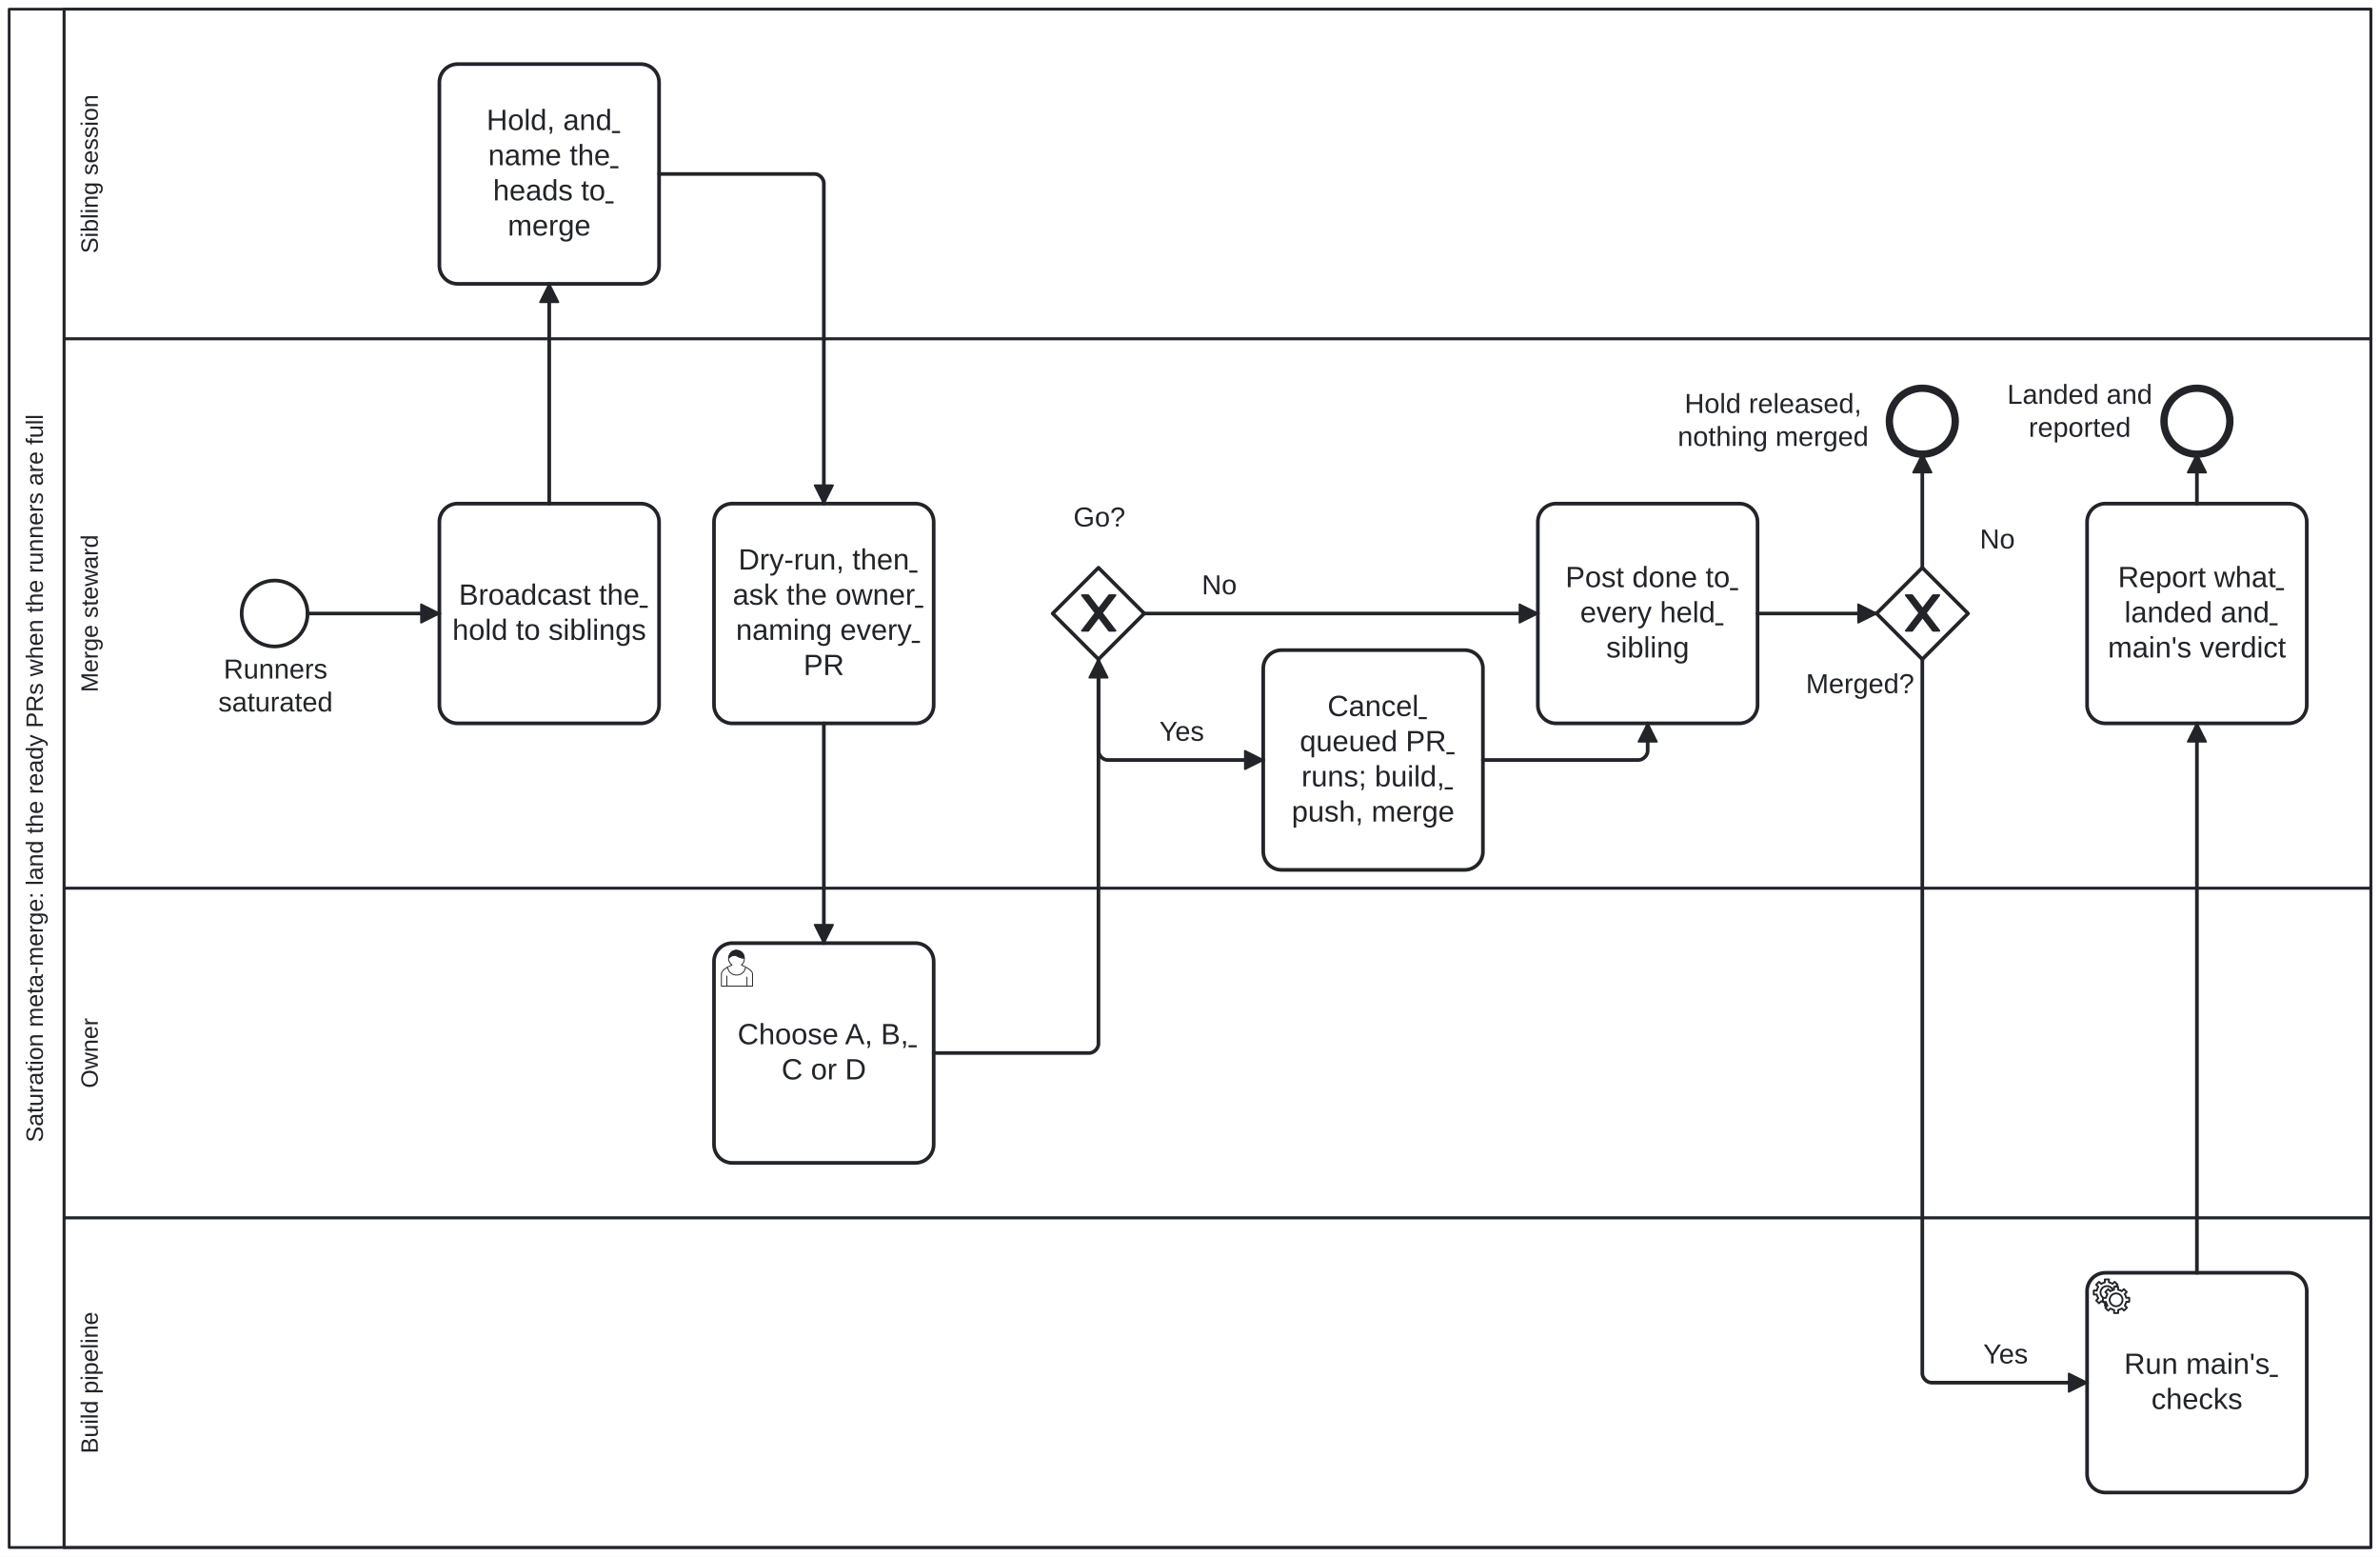
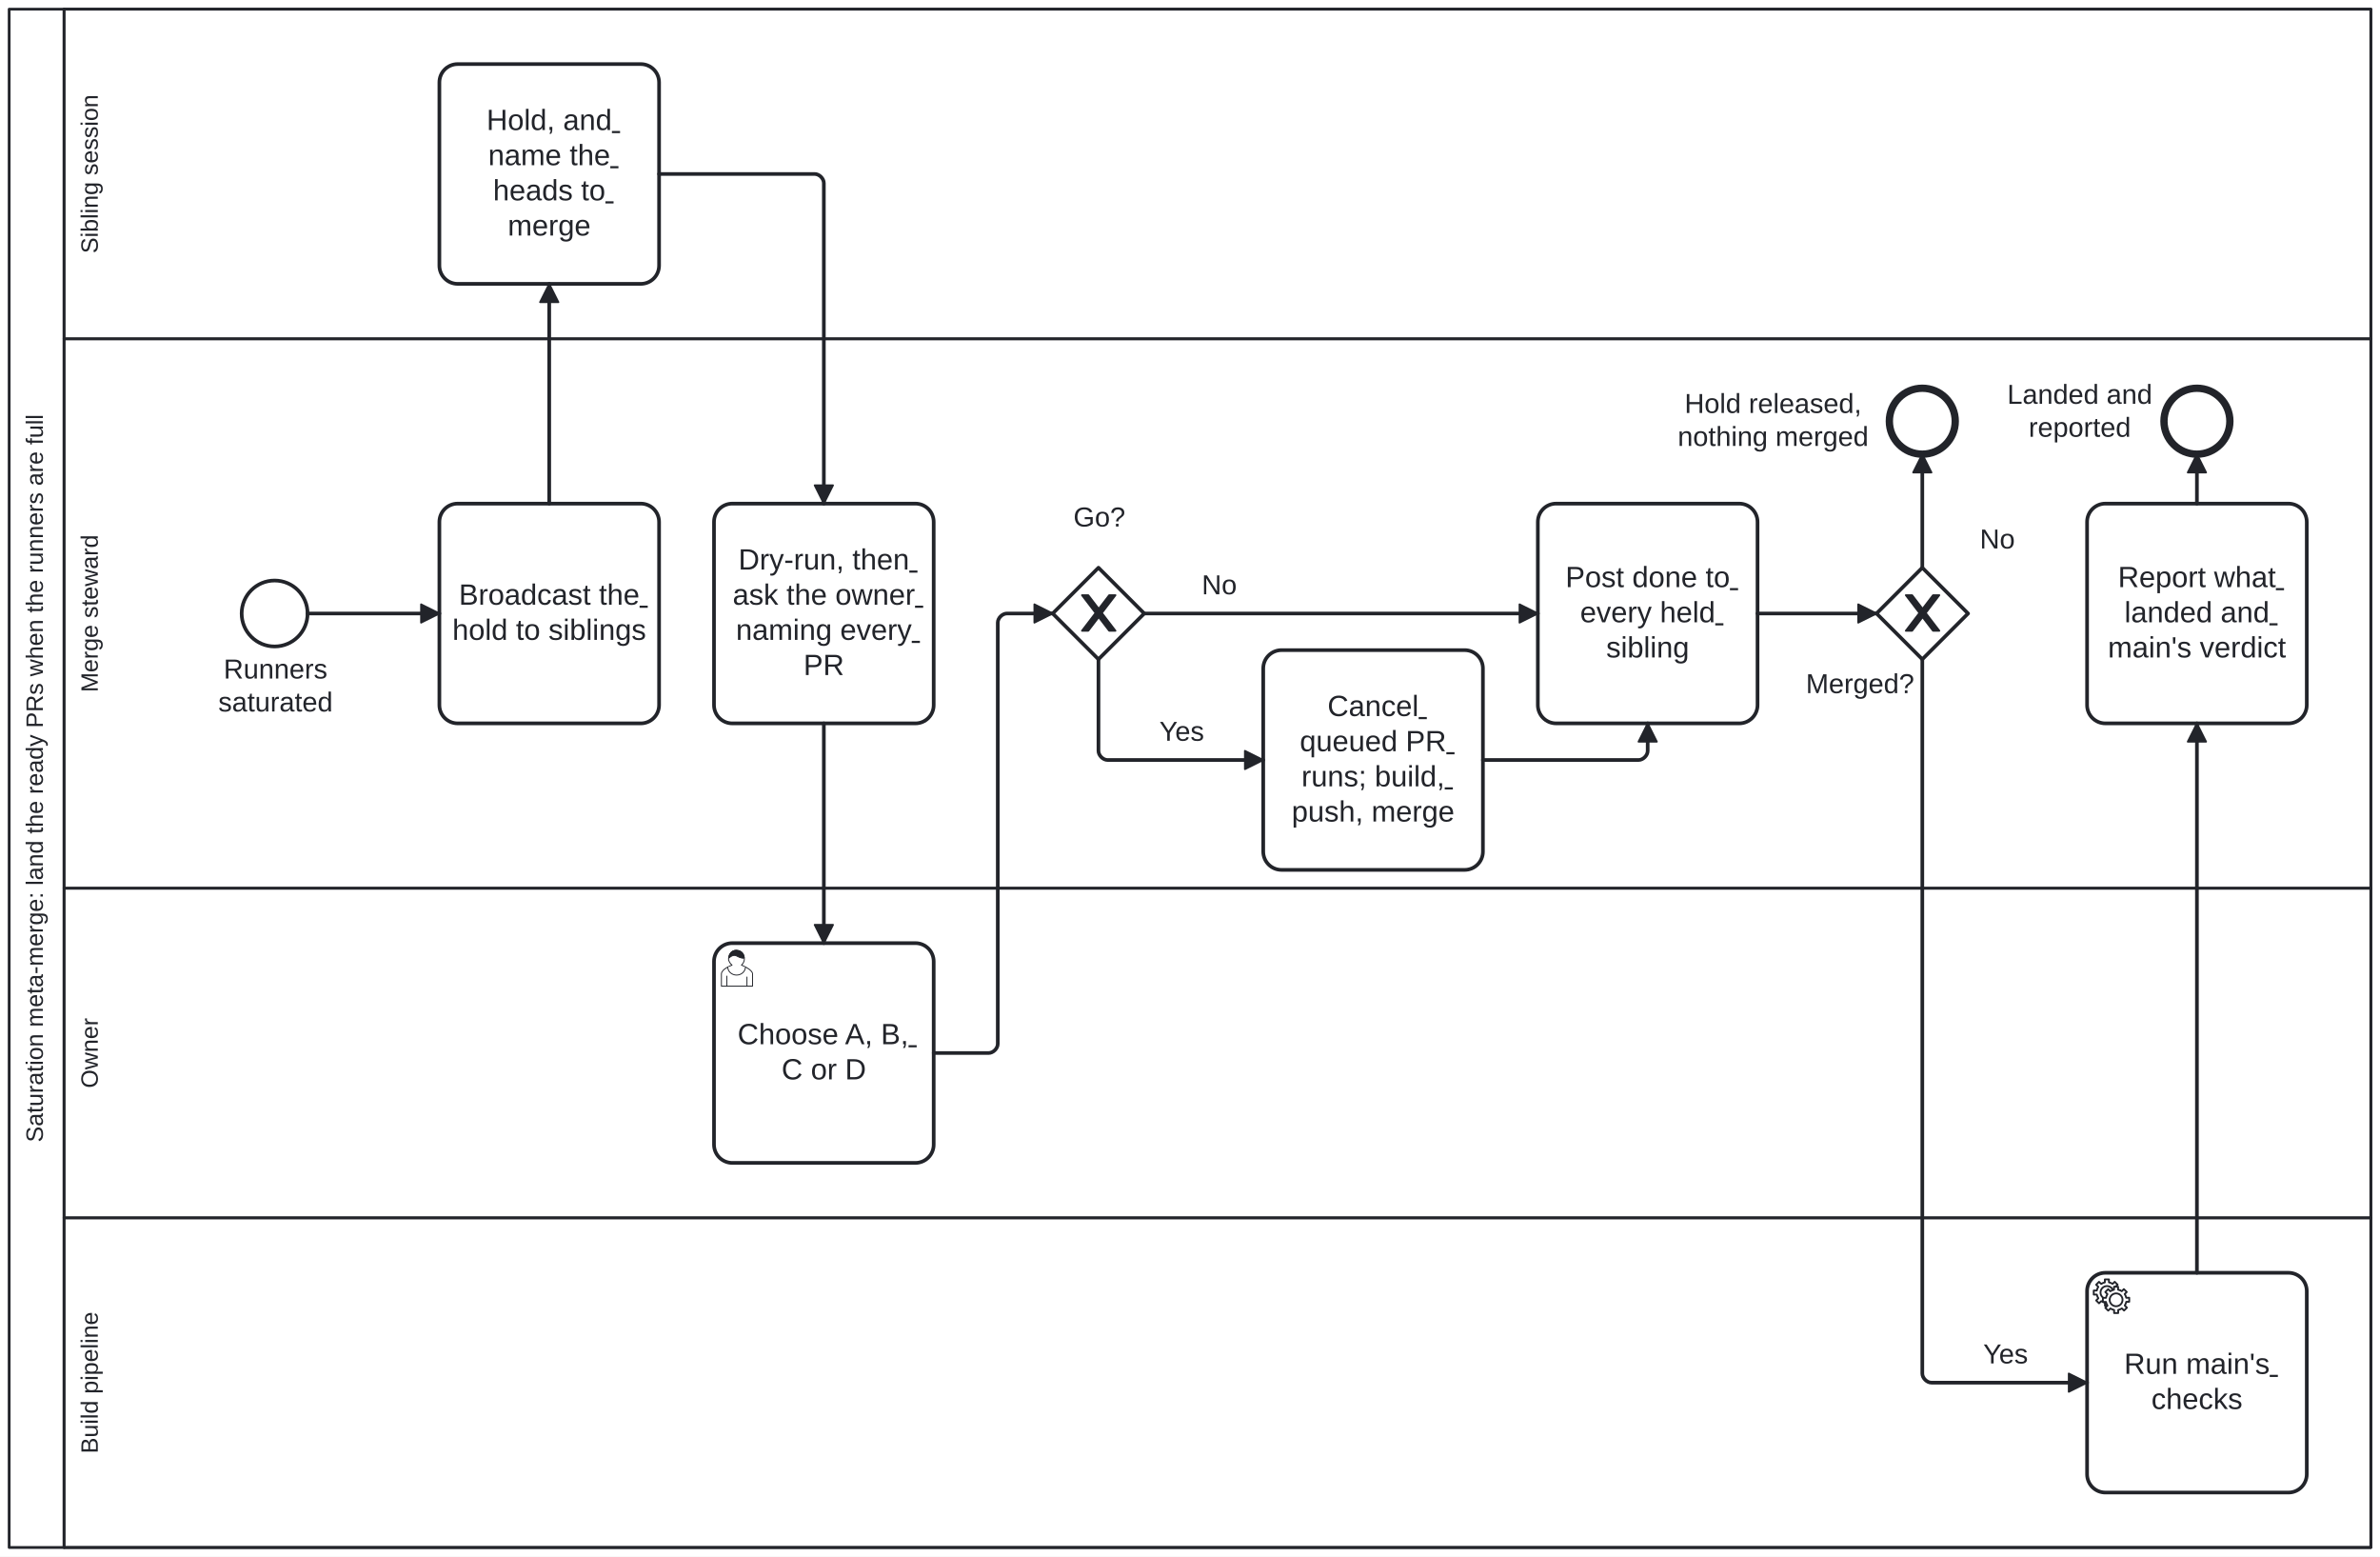
<svg xmlns="http://www.w3.org/2000/svg" width="100%" style="max-width:100%;height:auto" viewBox="55 55 1300 850" version="1.1">
  <style>.fa-task-link,.fa-subprocess-link{cursor:pointer}.fa-task-link text{text-decoration:underline}.fa-task-link:focus-visible,.fa-subprocess-link:focus-visible{outline:2px solid #2563eb;outline-offset:2px}.fa-subprocess-link:hover rect:not(.fa-link-hit),.fa-subprocess-link:focus-visible rect:not(.fa-link-hit){stroke-width:2.5px}</style>
  <rect x="55" y="55" width="1300" height="850" fill="#ffffff" />
  <g class="djs-group">
    <g class="djs-element djs-shape" data-element-id="Participant_Process_SaturationMetaMerge" style="display: block;" transform="matrix(1 0 0 1 60 60)">
      <g class="djs-visual">
        <rect x="0" y="0" width="1290" height="840" rx="0" ry="0" style="stroke-linecap: round; stroke-linejoin: round; stroke: rgb(34, 36, 42); stroke-width: 1.5px; fill: white; fill-opacity: 0.95;" />
        <path style="fill: none; stroke-linecap: round; stroke-linejoin: round; stroke: rgb(34, 36, 42); stroke-width: 1.5px;" d="M30,0L30,840" />
        <text lineHeight="1.05" class="djs-label" transform="matrix(-1.83697e-16 -1 1 -1.83697e-16 0 840)" style="font-family: Arial, sans-serif; font-size: 13px; font-weight: normal; fill: rgb(34, 36, 42);">
          <tspan x="221.283" y="18.413">Saturation meta-merge: land the ready PRs when the runners are full</tspan>
        </text>
      </g>
      <rect class="djs-hit djs-hit-all" x="0" y="0" width="1290" height="840" style="fill: none; stroke-opacity: 0; stroke: white; stroke-width: 15px;" />
    </g>
    <g class="djs-children">
      <g class="djs-group">
        <g class="djs-element djs-shape" data-element-id="Lane_Pipeline" style="display: block;" transform="matrix(1 0 0 1 90 720)">
          <g class="djs-visual">
            <rect x="0" y="0" width="1260" height="180" rx="0" ry="0" style="stroke-linecap: round; stroke-linejoin: round; stroke: rgb(34, 36, 42); stroke-width: 1.5px; fill: white; fill-opacity: 0.25;" />
            <text lineHeight="1.05" class="djs-label" transform="matrix(-1.83697e-16 -1 1 -1.83697e-16 0 180)" style="font-family: Arial, sans-serif; font-size: 13px; font-weight: normal; fill: rgb(34, 36, 42);">
              <tspan x="51.333" y="18.413">Build pipeline</tspan>
            </text>
          </g>
          <rect class="djs-hit djs-hit-all" x="0" y="0" width="1260" height="180" style="fill: none; stroke-opacity: 0; stroke: white; stroke-width: 15px;" />
        </g>
      </g>
      <g class="djs-group">
        <g class="djs-element djs-shape" data-element-id="Lane_Owner" style="display: block;" transform="matrix(1 0 0 1 90 540)">
          <g class="djs-visual">
            <rect x="0" y="0" width="1260" height="180" rx="0" ry="0" style="stroke-linecap: round; stroke-linejoin: round; stroke: rgb(34, 36, 42); stroke-width: 1.5px; fill: white; fill-opacity: 0.25;" />
            <text lineHeight="1.05" class="djs-label" transform="matrix(-1.83697e-16 -1 1 -1.83697e-16 0 180)" style="font-family: Arial, sans-serif; font-size: 13px; font-weight: normal; fill: rgb(34, 36, 42);">
              <tspan x="70.855" y="18.413">Owner</tspan>
            </text>
          </g>
          <rect class="djs-hit djs-hit-all" x="0" y="0" width="1260" height="180" style="fill: none; stroke-opacity: 0; stroke: white; stroke-width: 15px;" />
        </g>
      </g>
      <g class="djs-group">
        <g class="djs-element djs-shape" data-element-id="Lane_Steward" style="display: block;" transform="matrix(1 0 0 1 90 240)">
          <g class="djs-visual">
            <rect x="0" y="0" width="1260" height="300" rx="0" ry="0" style="stroke-linecap: round; stroke-linejoin: round; stroke: rgb(34, 36, 42); stroke-width: 1.5px; fill: white; fill-opacity: 0.25;" />
            <text lineHeight="1.05" class="djs-label" transform="matrix(-1.83697e-16 -1 1 -1.83697e-16 0 300)" style="font-family: Arial, sans-serif; font-size: 13px; font-weight: normal; fill: rgb(34, 36, 42);">
              <tspan x="107.01" y="18.413">Merge steward</tspan>
            </text>
          </g>
          <rect class="djs-hit djs-hit-all" x="0" y="0" width="1260" height="300" style="fill: none; stroke-opacity: 0; stroke: white; stroke-width: 15px;" />
        </g>
      </g>
      <g class="djs-group">
        <g class="djs-element djs-shape" data-element-id="Lane_Sibling" style="display: block;" transform="matrix(1 0 0 1 90 60)">
          <g class="djs-visual">
            <rect x="0" y="0" width="1260" height="180" rx="0" ry="0" style="stroke-linecap: round; stroke-linejoin: round; stroke: rgb(34, 36, 42); stroke-width: 1.5px; fill: white; fill-opacity: 0.25;" />
            <text lineHeight="1.05" class="djs-label" transform="matrix(-1.83697e-16 -1 1 -1.83697e-16 0 180)" style="font-family: Arial, sans-serif; font-size: 13px; font-weight: normal; fill: rgb(34, 36, 42);">
              <tspan x="46.642" y="18.413">Sibling session</tspan>
            </text>
          </g>
          <rect class="djs-hit djs-hit-all" x="0" y="0" width="1260" height="180" style="fill: none; stroke-opacity: 0; stroke: white; stroke-width: 15px;" />
        </g>
      </g>
      <g class="djs-group">
        <g class="djs-element djs-shape" data-element-id="Start_Saturated" style="display: block;" transform="matrix(1 0 0 1 187 372)">
          <g class="djs-visual">
            <circle cx="18" cy="18" r="18" style="stroke-linecap: round; stroke-linejoin: round; stroke: rgb(34, 36, 42); stroke-width: 2px; fill: white; fill-opacity: 0.95;" />
          </g>
          <rect class="djs-hit djs-hit-all" x="0" y="0" width="36" height="36" style="fill: none; stroke-opacity: 0; stroke: white; stroke-width: 15px;" />
        </g>
      </g>
      <g class="djs-group">
        <g class="djs-element djs-shape" data-element-id="Start_Saturated_label" style="display: block;" transform="matrix(1 0 0 1 174 412)">
          <g class="djs-visual">
            <text lineHeight="1.2" class="djs-label" style="font-family: Arial, sans-serif; font-size: 15px; font-weight: normal; fill: rgb(34, 36, 42);">
              <tspan x="3.152" y="13.5">Runners </tspan>
              <tspan x="0.229" y="31.5">saturated</tspan>
            </text>
          </g>
          <rect class="djs-hit djs-hit-all" x="0" y="0" width="63" height="36" style="fill: none; stroke-opacity: 0; stroke: white; stroke-width: 15px;" />
        </g>
      </g>
      <g class="djs-group">
        <g class="djs-element djs-shape" data-element-id="Task_Hold" style="display: block;" transform="matrix(1 0 0 1 295 330)">
          <g class="djs-visual">
            <rect x="0" y="0" width="120" height="120" rx="10" ry="10" style="stroke-linecap: round; stroke-linejoin: round; stroke: rgb(34, 36, 42); stroke-width: 2px; fill: white; fill-opacity: 0.95;" />
            <a class="fa-task-link" href="../../../en/cat-harness/processes/saturation-meta-merge.html" target="_top" aria-label="Open step: Broadcast the hold to siblings">
              <text lineHeight="1.2" class="djs-label" style="font-family: Arial, sans-serif; font-size: 16px; font-weight: normal; fill: rgb(34, 36, 42);">
                <tspan x="10.637" y="55.2">Broadcast the </tspan>
                <tspan x="7.078" y="74.4">hold to siblings</tspan>
              </text>
            </a>
          </g>
          <rect class="djs-hit djs-hit-all" x="0" y="0" width="120" height="120" style="fill: none; stroke-opacity: 0; stroke: white; stroke-width: 15px;" />
        </g>
      </g>
      <g class="djs-group">
        <g class="djs-element djs-shape" data-element-id="Task_SibHold" style="display: block;" transform="matrix(1 0 0 1 295 90)">
          <g class="djs-visual">
            <rect x="0" y="0" width="120" height="120" rx="10" ry="10" style="stroke-linecap: round; stroke-linejoin: round; stroke: rgb(34, 36, 42); stroke-width: 2px; fill: white; fill-opacity: 0.95;" />
            <a class="fa-task-link" href="../../../en/cat-harness/processes/saturation-meta-merge.html" target="_top" aria-label="Open step: Hold, and name the heads to merge">
              <text lineHeight="1.2" class="djs-label" style="font-family: Arial, sans-serif; font-size: 16px; font-weight: normal; fill: rgb(34, 36, 42);">
                <tspan x="25.754" y="36">Hold, and </tspan>
                <tspan x="26.645" y="55.2">name the </tspan>
                <tspan x="29.309" y="74.4">heads to </tspan>
                <tspan x="37.324" y="93.6">merge</tspan>
              </text>
            </a>
          </g>
          <rect class="djs-hit djs-hit-all" x="0" y="0" width="120" height="120" style="fill: none; stroke-opacity: 0; stroke: white; stroke-width: 15px;" />
        </g>
      </g>
      <g class="djs-group">
        <g class="djs-element djs-shape" data-element-id="Task_Ask" style="display: block;" transform="matrix(1 0 0 1 445 330)">
          <g class="djs-visual">
            <rect x="0" y="0" width="120" height="120" rx="10" ry="10" style="stroke-linecap: round; stroke-linejoin: round; stroke: rgb(34, 36, 42); stroke-width: 2px; fill: white; fill-opacity: 0.95;" />
            <a class="fa-task-link" href="../../../en/cat-harness/processes/saturation-meta-merge.html" target="_top" aria-label="Open step: Dry-run, then ask the owner naming every PR">
              <text lineHeight="1.2" class="djs-label" style="font-family: Arial, sans-serif; font-size: 16px; font-weight: normal; fill: rgb(34, 36, 42);">
                <tspan x="13.316" y="36">Dry-run, then </tspan>
                <tspan x="10.195" y="55.2">ask the owner</tspan>
                <tspan x="11.977" y="74.4">naming every</tspan>
                <tspan x="48.887" y="93.6">PR</tspan>
              </text>
            </a>
          </g>
          <rect class="djs-hit djs-hit-all" x="0" y="0" width="120" height="120" style="fill: none; stroke-opacity: 0; stroke: white; stroke-width: 15px;" />
        </g>
      </g>
      <g class="djs-group">
        <g class="djs-element djs-shape" data-element-id="Task_Owner" style="display: block;" transform="matrix(1 0 0 1 445 570)">
          <g class="djs-visual">
            <rect x="0" y="0" width="120" height="120" rx="10" ry="10" style="stroke-linecap: round; stroke-linejoin: round; stroke: rgb(34, 36, 42); stroke-width: 2px; fill: white; fill-opacity: 0.95;" />
            <a class="fa-task-link" href="../../../en/cat-harness/processes/saturation-meta-merge.html" target="_top" aria-label="Open step: Choose A, B, C or D">
              <text lineHeight="1.2" class="djs-label" style="font-family: Arial, sans-serif; font-size: 16px; font-weight: normal; fill: rgb(34, 36, 42);">
                <tspan x="12.863" y="55.2">Choose A, B, </tspan>
                <tspan x="36.887" y="74.4">C or D</tspan>
              </text>
            </a>
            <path d="m 15,12 c 0.909,-0.845 1.594,-2.049 1.594,-3.385 0,-2.554 -1.805,-4.622 -4.357,-4.622 -2.552,0 -4.288,2.068 -4.288,4.622 0,1.348 0.974,2.562 1.896,3.405 -0.529,0.187 -5.669,2.097 -5.794,4.756 v 6.718 h 17 v -6.718 c 0,-2.298 -5.528,-4.595 -6.051,-4.776 zm -8,6 l 0,5.5 m 11,0 l 0,-5" style="fill: white; stroke-linecap: round; stroke-linejoin: round; stroke: rgb(34, 36, 42); stroke-width: 0.5px;" />
            <path d="m 15,12 m 2.162,1.009 c 0,2.447 -2.158,4.431 -4.821,4.431 -2.665,0 -4.822,-1.981 -4.822,-4.431 " style="fill: white; stroke-linecap: round; stroke-linejoin: round; stroke: rgb(34, 36, 42); stroke-width: 0.5px;" />
            <path d="m 15,12 m -6.9,-3.80 c 0,0 2.251,-2.358 4.274,-1.177 2.024,1.181 4.221,1.537 4.124,0.965 -0.098,-0.57 -0.117,-3.791 -4.191,-4.136 -3.575,0.001 -4.208,3.367 -4.207,4.348 z" style="fill: rgb(34, 36, 42); stroke-linecap: round; stroke-linejoin: round; stroke: rgb(34, 36, 42); stroke-width: 0.5px;" />
          </g>
          <rect class="djs-hit djs-hit-all" x="0" y="0" width="120" height="120" style="fill: none; stroke-opacity: 0; stroke: white; stroke-width: 15px;" />
        </g>
      </g>
      <g class="djs-group">
        <g class="djs-element djs-shape" data-element-id="Gw_Go" style="display: block;" transform="matrix(1 0 0 1 630 365)">
          <g class="djs-visual">
            <polygon points="25,0 50,25 25,50 0,25" style="stroke-linecap: round; stroke-linejoin: round; stroke: rgb(34, 36, 42); stroke-width: 2px; fill: white; fill-opacity: 0.95;" />
            <path d="m 16,15 7.429,9.714 -7.429,9.714 3.429,0 5.714,-7.464 5.714,7.464 3.429,0 -7.429,-9.714 7.429,-9.714 -3.429,0 -5.714,7.464 -5.714,-7.464 -3.429,0 z" style="fill: rgb(34, 36, 42); stroke-linecap: round; stroke-linejoin: round; stroke: rgb(34, 36, 42); stroke-width: 1px;" />
          </g>
          <rect class="djs-hit djs-hit-all" x="0" y="0" width="50" height="50" style="fill: none; stroke-opacity: 0; stroke: white; stroke-width: 15px;" />
        </g>
      </g>
      <g class="djs-group">
        <g class="djs-element djs-shape" data-element-id="Gw_Go_label" style="display: block;" transform="matrix(1 0 0 1 641 329)">
          <g class="djs-visual">
            <text lineHeight="1.2" class="djs-label" style="font-family: Arial, sans-serif; font-size: 15px; font-weight: normal; fill: rgb(34, 36, 42);">
              <tspan x="0.324" y="13.5">Go?</tspan>
            </text>
          </g>
          <rect class="djs-hit djs-hit-all" x="0" y="0" width="29" height="18" style="fill: none; stroke-opacity: 0; stroke: white; stroke-width: 15px;" />
        </g>
      </g>
      <g class="djs-group">
        <g class="djs-element djs-shape" data-element-id="Task_Land" style="display: block;" transform="matrix(1 0 0 1 745 410)">
          <g class="djs-visual">
            <rect x="0" y="0" width="120" height="120" rx="10" ry="10" style="stroke-linecap: round; stroke-linejoin: round; stroke: rgb(34, 36, 42); stroke-width: 2px; fill: white; fill-opacity: 0.95;" />
            <a class="fa-task-link" href="../../../en/cat-harness/processes/saturation-meta-merge.html" target="_top" aria-label="Open step: Cancel queued PR runs; build, push, merge">
              <text lineHeight="1.2" class="djs-label" style="font-family: Arial, sans-serif; font-size: 16px; font-weight: normal; fill: rgb(34, 36, 42);">
                <tspan x="35.098" y="36">Cancel </tspan>
                <tspan x="19.969" y="55.2">queued PR </tspan>
                <tspan x="20.867" y="74.4">runs; build, </tspan>
                <tspan x="15.531" y="93.6">push, merge</tspan>
              </text>
            </a>
          </g>
          <rect class="djs-hit djs-hit-all" x="0" y="0" width="120" height="120" style="fill: none; stroke-opacity: 0; stroke: white; stroke-width: 15px;" />
        </g>
      </g>
      <g class="djs-group">
        <g class="djs-element djs-shape" data-element-id="Task_Done" style="display: block;" transform="matrix(1 0 0 1 895 330)">
          <g class="djs-visual">
            <rect x="0" y="0" width="120" height="120" rx="10" ry="10" style="stroke-linecap: round; stroke-linejoin: round; stroke: rgb(34, 36, 42); stroke-width: 2px; fill: white; fill-opacity: 0.95;" />
            <a class="fa-task-link" href="../../../en/cat-harness/processes/saturation-meta-merge.html" target="_top" aria-label="Open step: Post done to every held sibling">
              <text lineHeight="1.2" class="djs-label" style="font-family: Arial, sans-serif; font-size: 16px; font-weight: normal; fill: rgb(34, 36, 42);">
                <tspan x="15.078" y="45.6">Post done to </tspan>
                <tspan x="23.09" y="64.8">every held </tspan>
                <tspan x="37.32" y="84">sibling</tspan>
              </text>
            </a>
          </g>
          <rect class="djs-hit djs-hit-all" x="0" y="0" width="120" height="120" style="fill: none; stroke-opacity: 0; stroke: white; stroke-width: 15px;" />
        </g>
      </g>
      <g class="djs-group">
        <g class="djs-element djs-shape" data-element-id="Gw_Merged" style="display: block;" transform="matrix(1 0 0 1 1080 365)">
          <g class="djs-visual">
            <polygon points="25,0 50,25 25,50 0,25" style="stroke-linecap: round; stroke-linejoin: round; stroke: rgb(34, 36, 42); stroke-width: 2px; fill: white; fill-opacity: 0.95;" />
            <path d="m 16,15 7.429,9.714 -7.429,9.714 3.429,0 5.714,-7.464 5.714,7.464 3.429,0 -7.429,-9.714 7.429,-9.714 -3.429,0 -5.714,7.464 -5.714,-7.464 -3.429,0 z" style="fill: rgb(34, 36, 42); stroke-linecap: round; stroke-linejoin: round; stroke: rgb(34, 36, 42); stroke-width: 1px;" />
          </g>
          <rect class="djs-hit djs-hit-all" x="0" y="0" width="50" height="50" style="fill: none; stroke-opacity: 0; stroke: white; stroke-width: 15px;" />
        </g>
      </g>
      <g class="djs-group">
        <g class="djs-element djs-shape" data-element-id="Gw_Merged_label" style="display: block;" transform="matrix(1 0 0 1 1041 420)">
          <g class="djs-visual">
            <text lineHeight="1.2" class="djs-label" style="font-family: Arial, sans-serif; font-size: 15px; font-weight: normal; fill: rgb(34, 36, 42);">
              <tspan x="0.399" y="13.5">Merged?</tspan>
            </text>
          </g>
          <rect class="djs-hit djs-hit-all" x="0" y="0" width="60" height="18" style="fill: none; stroke-opacity: 0; stroke: white; stroke-width: 15px;" />
        </g>
      </g>
      <g class="djs-group">
        <g class="djs-element djs-shape" data-element-id="Task_MainRun" style="display: block;" transform="matrix(1 0 0 1 1195 750)">
          <g class="djs-visual">
            <rect x="0" y="0" width="120" height="120" rx="10" ry="10" style="stroke-linecap: round; stroke-linejoin: round; stroke: rgb(34, 36, 42); stroke-width: 2px; fill: white; fill-opacity: 0.95;" />
            <a class="fa-task-link" href="../../../en/cat-harness/processes/saturation-meta-merge.html" target="_top" aria-label="Open step: Run main's checks">
              <text lineHeight="1.2" class="djs-label" style="font-family: Arial, sans-serif; font-size: 16px; font-weight: normal; fill: rgb(34, 36, 42);">
                <tspan x="20.234" y="55.2">Run main's </tspan>
                <tspan x="35.102" y="74.4">checks</tspan>
              </text>
            </a>
            <circle cx="5" cy="5" r="5" transform="translate(6, 6)" style="stroke-linecap: round; stroke-linejoin: round; stroke: none; stroke-width: 2px; fill: white;" />
            <path d="m 12,18 v -1.713 c 0.352,-0.07 0.704,-0.178 1.048,-0.321 0.344,-0.145 0.666,-0.321 0.966,-0.521 l 1.194,1.18 1.567,-1.577 -1.195,-1.18 c 0.403,-0.614 0.683,-1.299 0.825,-2.018 l 1.622,-0.01 v -2.22 l -1.637,0.01 c -0.073,-0.352 -0.178,-0.7 -0.324,-1.044 -0.145,-0.344 -0.321,-0.664 -0.523,-0.962 l 1.131,-1.136 -1.583,-1.563 -1.13,1.136 c -0.614,-0.401 -1.303,-0.681 -2.023,-0.822 l 0.009,-1.619 h -2.241 l 0.004,1.631 c -0.354,0.074 -0.705,0.18 -1.05,0.324 -0.344,0.144 -0.665,0.321 -0.964,0.52 l -1.17,-1.158 -1.567,1.579 1.168,1.157 c -0.403,0.613 -0.683,1.298 -0.825,2.017 l -1.659,0.003 v 2.222 l 1.672,-0.006 c 0.073,0.351 0.18,0.702 0.324,1.045 0.145,0.344 0.321,0.664 0.523,0.961 l -1.199,1.197 1.584,1.56 1.196,-1.193 c 0.614,0.403 1.303,0.682 2.023,0.823 l 7.19e-4,1.699 h 2.227 z m 0.221,-3.996 c -1.789,0.75 -3.858,-0.093 -4.61,-1.874 -0.752,-1.783 0.091,-3.846 1.88,-4.596 1.788,-0.749 3.857,0.093 4.609,1.874 0.752,1.782 -0.091,3.846 -1.88,4.596 z" style="fill: white; stroke-linecap: round; stroke-linejoin: round; stroke: rgb(34, 36, 42); stroke-width: 1px;" />
            <circle cx="5" cy="5" r="5" transform="translate(11, 10)" style="stroke-linecap: round; stroke-linejoin: round; stroke: none; stroke-width: 2px; fill: white;" />
            <path d="m 17,22 v -1.713 c 0.352,-0.07 0.704,-0.178 1.048,-0.321 0.344,-0.145 0.666,-0.321 0.966,-0.521 l 1.194,1.18 1.567,-1.577 -1.195,-1.18 c 0.403,-0.614 0.683,-1.299 0.825,-2.018 l 1.622,-0.01 v -2.22 l -1.637,0.01 c -0.073,-0.352 -0.178,-0.7 -0.324,-1.044 -0.145,-0.344 -0.321,-0.664 -0.523,-0.962 l 1.131,-1.136 -1.583,-1.563 -1.13,1.136 c -0.614,-0.401 -1.303,-0.681 -2.023,-0.822 l 0.009,-1.619 h -2.241 l 0.004,1.631 c -0.354,0.074 -0.705,0.18 -1.05,0.324 -0.344,0.144 -0.665,0.321 -0.964,0.52 l -1.17,-1.158 -1.567,1.579 1.168,1.157 c -0.403,0.613 -0.683,1.298 -0.825,2.017 l -1.659,0.003 v 2.222 l 1.672,-0.006 c 0.073,0.351 0.18,0.702 0.324,1.045 0.145,0.344 0.321,0.664 0.523,0.961 l -1.199,1.197 1.584,1.56 1.196,-1.193 c 0.614,0.403 1.303,0.682 2.023,0.823 l 7.19e-4,1.699 h 2.227 z m 0.221,-3.996 c -1.789,0.75 -3.858,-0.093 -4.61,-1.874 -0.752,-1.783 0.091,-3.846 1.88,-4.596 1.788,-0.749 3.857,0.093 4.609,1.874 0.752,1.782 -0.091,3.846 -1.88,4.596 z" style="fill: white; stroke-linecap: round; stroke-linejoin: round; stroke: rgb(34, 36, 42); stroke-width: 1px;" />
          </g>
          <rect class="djs-hit djs-hit-all" x="0" y="0" width="120" height="120" style="fill: none; stroke-opacity: 0; stroke: white; stroke-width: 15px;" />
        </g>
      </g>
      <g class="djs-group">
        <g class="djs-element djs-shape" data-element-id="Task_Report" style="display: block;" transform="matrix(1 0 0 1 1195 330)">
          <g class="djs-visual">
            <rect x="0" y="0" width="120" height="120" rx="10" ry="10" style="stroke-linecap: round; stroke-linejoin: round; stroke: rgb(34, 36, 42); stroke-width: 2px; fill: white; fill-opacity: 0.95;" />
            <a class="fa-task-link" href="../../../en/cat-harness/processes/saturation-meta-merge.html" target="_top" aria-label="Open step: Report what landed and main's verdict">
              <text lineHeight="1.2" class="djs-label" style="font-family: Arial, sans-serif; font-size: 16px; font-weight: normal; fill: rgb(34, 36, 42);">
                <tspan x="16.867" y="45.6">Report what </tspan>
                <tspan x="20.406" y="64.8">landed and </tspan>
                <tspan x="11.348" y="84">main's verdict</tspan>
              </text>
            </a>
          </g>
          <rect class="djs-hit djs-hit-all" x="0" y="0" width="120" height="120" style="fill: none; stroke-opacity: 0; stroke: white; stroke-width: 15px;" />
        </g>
      </g>
      <g class="djs-group">
        <g class="djs-element djs-shape" data-element-id="End_Landed" style="display: block;" transform="matrix(1 0 0 1 1237 267)">
          <g class="djs-visual">
            <circle cx="18" cy="18" r="18" style="stroke-linecap: round; stroke-linejoin: round; stroke: rgb(34, 36, 42); stroke-width: 4px; fill: white; fill-opacity: 0.95;" />
          </g>
          <rect class="djs-hit djs-hit-all" x="0" y="0" width="36" height="36" style="fill: none; stroke-opacity: 0; stroke: white; stroke-width: 15px;" />
        </g>
      </g>
      <g class="djs-group">
        <g class="djs-element djs-shape" data-element-id="End_Landed_label" style="display: block;" transform="matrix(1 0 0 1 1151 262)">
          <g class="djs-visual">
            <text lineHeight="1.2" class="djs-label" style="font-family: Arial, sans-serif; font-size: 15px; font-weight: normal; fill: rgb(34, 36, 42);">
              <tspan x="0.376" y="13.5">Landed and</tspan>
              <tspan x="12.065" y="31.5">reported</tspan>
            </text>
          </g>
          <rect class="djs-hit djs-hit-all" x="0" y="0" width="80" height="36" style="fill: none; stroke-opacity: 0; stroke: white; stroke-width: 15px;" />
        </g>
      </g>
      <g class="djs-group">
        <g class="djs-element djs-shape" data-element-id="End_Nothing" style="display: block;" transform="matrix(1 0 0 1 1087 267)">
          <g class="djs-visual">
            <circle cx="18" cy="18" r="18" style="stroke-linecap: round; stroke-linejoin: round; stroke: rgb(34, 36, 42); stroke-width: 4px; fill: white; fill-opacity: 0.95;" />
          </g>
          <rect class="djs-hit djs-hit-all" x="0" y="0" width="36" height="36" style="fill: none; stroke-opacity: 0; stroke: white; stroke-width: 15px;" />
        </g>
      </g>
      <g class="djs-group">
        <g class="djs-element djs-shape" data-element-id="End_Nothing_label" style="display: block;" transform="matrix(1 0 0 1 971 267)">
          <g class="djs-visual">
            <text lineHeight="1.2" class="djs-label" style="font-family: Arial, sans-serif; font-size: 15px; font-weight: normal; fill: rgb(34, 36, 42);">
              <tspan x="4.138" y="13.5">Hold released,</tspan>
              <tspan x="0.381" y="31.5">nothing merged</tspan>
            </text>
          </g>
          <rect class="djs-hit djs-hit-all" x="0" y="0" width="105" height="36" style="fill: none; stroke-opacity: 0; stroke: white; stroke-width: 15px;" />
        </g>
      </g>
      <g class="djs-group">
        <g class="djs-element djs-connection" data-element-id="Flow_1" style="display: block;">
          <g class="djs-visual">
            <defs>
              <marker id="folio-marker-1" viewBox="0 0 20 20" refX="11" refY="10" markerWidth="10" markerHeight="10" orient="auto">
                <path d="M 1 5 L 11 10 L 1 15 Z" style="stroke-linecap: round; stroke-linejoin: round; stroke: rgb(34, 36, 42); stroke-width: 1px; fill: rgb(34, 36, 42);" />
              </marker>
            </defs>
            <path data-corner-radius="5" style="fill: none; stroke-linecap: round; stroke-linejoin: round; stroke: rgb(34, 36, 42); stroke-width: 2px; marker-end: url('#folio-marker-1');" d="M223,390L295,390" />
          </g>
          <path d="M223,390L295,390" class="djs-hit djs-hit-stroke" style="fill: none; stroke-opacity: 0; stroke: white; stroke-width: 15px;" />
        </g>
      </g>
      <g class="djs-group">
        <g class="djs-element djs-connection" data-element-id="Flow_2" style="display: block;">
          <g class="djs-visual">
            <defs>
              <marker id="folio-marker-2" viewBox="0 0 20 20" refX="11" refY="10" markerWidth="10" markerHeight="10" orient="auto">
                <path d="M 1 5 L 11 10 L 1 15 Z" style="stroke-linecap: round; stroke-linejoin: round; stroke: rgb(34, 36, 42); stroke-width: 1px; fill: rgb(34, 36, 42);" />
              </marker>
            </defs>
            <path data-corner-radius="5" style="fill: none; stroke-linecap: round; stroke-linejoin: round; stroke: rgb(34, 36, 42); stroke-width: 2px; marker-end: url('#folio-marker-2');" d="M355,330L355,210" />
          </g>
          <path d="M355,330L355,210" class="djs-hit djs-hit-stroke" style="fill: none; stroke-opacity: 0; stroke: white; stroke-width: 15px;" />
        </g>
      </g>
      <g class="djs-group">
        <g class="djs-element djs-connection" data-element-id="Flow_3" style="display: block;">
          <g class="djs-visual">
            <defs>
              <marker id="folio-marker-3" viewBox="0 0 20 20" refX="11" refY="10" markerWidth="10" markerHeight="10" orient="auto">
                <path d="M 1 5 L 11 10 L 1 15 Z" style="stroke-linecap: round; stroke-linejoin: round; stroke: rgb(34, 36, 42); stroke-width: 1px; fill: rgb(34, 36, 42);" />
              </marker>
            </defs>
            <path data-corner-radius="5" style="fill: none; stroke-linecap: round; stroke-linejoin: round; stroke: rgb(34, 36, 42); stroke-width: 2px; marker-end: url('#folio-marker-3');" d="M415,150L500,150C502.5,150,505,152.5,505,155L505,330" />
          </g>
          <path d="M415,150L505,150L505,330" class="djs-hit djs-hit-stroke" style="fill: none; stroke-opacity: 0; stroke: white; stroke-width: 15px;" />
        </g>
      </g>
      <g class="djs-group">
        <g class="djs-element djs-connection" data-element-id="Flow_4" style="display: block;">
          <g class="djs-visual">
            <defs>
              <marker id="folio-marker-4" viewBox="0 0 20 20" refX="11" refY="10" markerWidth="10" markerHeight="10" orient="auto">
                <path d="M 1 5 L 11 10 L 1 15 Z" style="stroke-linecap: round; stroke-linejoin: round; stroke: rgb(34, 36, 42); stroke-width: 1px; fill: rgb(34, 36, 42);" />
              </marker>
            </defs>
            <path data-corner-radius="5" style="fill: none; stroke-linecap: round; stroke-linejoin: round; stroke: rgb(34, 36, 42); stroke-width: 2px; marker-end: url('#folio-marker-4');" d="M505,450L505,570" />
          </g>
          <path d="M505,450L505,570" class="djs-hit djs-hit-stroke" style="fill: none; stroke-opacity: 0; stroke: white; stroke-width: 15px;" />
        </g>
      </g>
      <g class="djs-group">
        <g class="djs-element djs-connection" data-element-id="Flow_5" style="display: block;">
          <g class="djs-visual">
            <defs>
              <marker id="folio-marker-5" viewBox="0 0 20 20" refX="11" refY="10" markerWidth="10" markerHeight="10" orient="auto">
                <path d="M 1 5 L 11 10 L 1 15 Z" style="stroke-linecap: round; stroke-linejoin: round; stroke: rgb(34, 36, 42); stroke-width: 1px; fill: rgb(34, 36, 42);" />
              </marker>
            </defs>
-             <path data-corner-radius="5" style="fill: none; stroke-linecap: round; stroke-linejoin: round; stroke: rgb(34, 36, 42); stroke-width: 2px; marker-end: url('#folio-marker-5');" d="M565,630L650,630C652.5,630,655,627.5,655,625L655,415" />
-           </g>
-           <path d="M565,630L655,630L655,415" class="djs-hit djs-hit-stroke" style="fill: none; stroke-opacity: 0; stroke: white; stroke-width: 15px;" />
+             <path data-corner-radius="5" style="fill: none; stroke-linecap: round; stroke-linejoin: round; stroke: rgb(34, 36, 42); stroke-width: 2px; marker-end: url('#folio-marker-5');" d="M565,630L595,630C597.5,630,600,627.5,600,625L600,395C600,392.5,602.5,390,605,390L630,390" />
+           </g>
+           <path d="M565,630L600,630L600,390L630,390" class="djs-hit djs-hit-stroke" style="fill: none; stroke-opacity: 0; stroke: white; stroke-width: 15px;" />
        </g>
      </g>
      <g class="djs-group">
        <g class="djs-element djs-connection" data-element-id="Flow_6" style="display: block;">
          <g class="djs-visual">
            <defs>
              <marker id="folio-marker-6" viewBox="0 0 20 20" refX="11" refY="10" markerWidth="10" markerHeight="10" orient="auto">
                <path d="M 1 5 L 11 10 L 1 15 Z" style="stroke-linecap: round; stroke-linejoin: round; stroke: rgb(34, 36, 42); stroke-width: 1px; fill: rgb(34, 36, 42);" />
              </marker>
            </defs>
            <path data-corner-radius="5" style="fill: none; stroke-linecap: round; stroke-linejoin: round; stroke: rgb(34, 36, 42); stroke-width: 2px; marker-end: url('#folio-marker-6');" d="M655,415L655,465C655,467.5,657.5,470,660,470L745,470" />
          </g>
          <path d="M655,415L655,470L745,470" class="djs-hit djs-hit-stroke" style="fill: none; stroke-opacity: 0; stroke: white; stroke-width: 15px;" />
        </g>
      </g>
      <g class="djs-group">
        <g class="djs-element djs-shape" data-element-id="Flow_6_label" style="display: block;" transform="matrix(1 0 0 1 688 446)">
          <g class="djs-visual">
            <text lineHeight="1.2" class="djs-label" style="font-family: Arial, sans-serif; font-size: 15px; font-weight: normal; fill: rgb(34, 36, 42);">
              <tspan x="0.265" y="13.5">Yes</tspan>
            </text>
          </g>
          <rect class="djs-hit djs-hit-all" x="0" y="0" width="25" height="18" style="fill: none; stroke-opacity: 0; stroke: white; stroke-width: 15px;" />
        </g>
      </g>
      <g class="djs-group">
        <g class="djs-element djs-connection" data-element-id="Flow_7" style="display: block;">
          <g class="djs-visual">
            <defs>
              <marker id="folio-marker-7" viewBox="0 0 20 20" refX="11" refY="10" markerWidth="10" markerHeight="10" orient="auto">
                <path d="M 1 5 L 11 10 L 1 15 Z" style="stroke-linecap: round; stroke-linejoin: round; stroke: rgb(34, 36, 42); stroke-width: 1px; fill: rgb(34, 36, 42);" />
              </marker>
            </defs>
            <path data-corner-radius="5" style="fill: none; stroke-linecap: round; stroke-linejoin: round; stroke: rgb(34, 36, 42); stroke-width: 2px; marker-end: url('#folio-marker-7');" d="M680,390L895,390" />
          </g>
          <path d="M680,390L895,390" class="djs-hit djs-hit-stroke" style="fill: none; stroke-opacity: 0; stroke: white; stroke-width: 15px;" />
        </g>
      </g>
      <g class="djs-group">
        <g class="djs-element djs-shape" data-element-id="Flow_7_label" style="display: block;" transform="matrix(1 0 0 1 711 366)">
          <g class="djs-visual">
            <text lineHeight="1.2" class="djs-label" style="font-family: Arial, sans-serif; font-size: 15px; font-weight: normal; fill: rgb(34, 36, 42);">
              <tspan x="0.413" y="13.5">No</tspan>
            </text>
          </g>
          <rect class="djs-hit djs-hit-all" x="0" y="0" width="20" height="18" style="fill: none; stroke-opacity: 0; stroke: white; stroke-width: 15px;" />
        </g>
      </g>
      <g class="djs-group">
        <g class="djs-element djs-connection" data-element-id="Flow_8" style="display: block;">
          <g class="djs-visual">
            <defs>
              <marker id="folio-marker-8" viewBox="0 0 20 20" refX="11" refY="10" markerWidth="10" markerHeight="10" orient="auto">
                <path d="M 1 5 L 11 10 L 1 15 Z" style="stroke-linecap: round; stroke-linejoin: round; stroke: rgb(34, 36, 42); stroke-width: 1px; fill: rgb(34, 36, 42);" />
              </marker>
            </defs>
            <path data-corner-radius="5" style="fill: none; stroke-linecap: round; stroke-linejoin: round; stroke: rgb(34, 36, 42); stroke-width: 2px; marker-end: url('#folio-marker-8');" d="M865,470L950,470C952.5,470,955,467.5,955,465L955,450" />
          </g>
          <path d="M865,470L955,470L955,450" class="djs-hit djs-hit-stroke" style="fill: none; stroke-opacity: 0; stroke: white; stroke-width: 15px;" />
        </g>
      </g>
      <g class="djs-group">
        <g class="djs-element djs-connection" data-element-id="Flow_9" style="display: block;">
          <g class="djs-visual">
            <defs>
              <marker id="folio-marker-9" viewBox="0 0 20 20" refX="11" refY="10" markerWidth="10" markerHeight="10" orient="auto">
                <path d="M 1 5 L 11 10 L 1 15 Z" style="stroke-linecap: round; stroke-linejoin: round; stroke: rgb(34, 36, 42); stroke-width: 1px; fill: rgb(34, 36, 42);" />
              </marker>
            </defs>
            <path data-corner-radius="5" style="fill: none; stroke-linecap: round; stroke-linejoin: round; stroke: rgb(34, 36, 42); stroke-width: 2px; marker-end: url('#folio-marker-9');" d="M1015,390L1080,390" />
          </g>
          <path d="M1015,390L1080,390" class="djs-hit djs-hit-stroke" style="fill: none; stroke-opacity: 0; stroke: white; stroke-width: 15px;" />
        </g>
      </g>
      <g class="djs-group">
        <g class="djs-element djs-connection" data-element-id="Flow_10" style="display: block;">
          <g class="djs-visual">
            <defs>
              <marker id="folio-marker-10" viewBox="0 0 20 20" refX="11" refY="10" markerWidth="10" markerHeight="10" orient="auto">
                <path d="M 1 5 L 11 10 L 1 15 Z" style="stroke-linecap: round; stroke-linejoin: round; stroke: rgb(34, 36, 42); stroke-width: 1px; fill: rgb(34, 36, 42);" />
              </marker>
            </defs>
            <path data-corner-radius="5" style="fill: none; stroke-linecap: round; stroke-linejoin: round; stroke: rgb(34, 36, 42); stroke-width: 2px; marker-end: url('#folio-marker-10');" d="M1105,415L1105,805C1105,807.5,1107.5,810,1110,810L1195,810" />
          </g>
          <path d="M1105,415L1105,810L1195,810" class="djs-hit djs-hit-stroke" style="fill: none; stroke-opacity: 0; stroke: white; stroke-width: 15px;" />
        </g>
      </g>
      <g class="djs-group">
        <g class="djs-element djs-shape" data-element-id="Flow_10_label" style="display: block;" transform="matrix(1 0 0 1 1138 786)">
          <g class="djs-visual">
            <text lineHeight="1.2" class="djs-label" style="font-family: Arial, sans-serif; font-size: 15px; font-weight: normal; fill: rgb(34, 36, 42);">
              <tspan x="0.265" y="13.5">Yes</tspan>
            </text>
          </g>
          <rect class="djs-hit djs-hit-all" x="0" y="0" width="25" height="18" style="fill: none; stroke-opacity: 0; stroke: white; stroke-width: 15px;" />
        </g>
      </g>
      <g class="djs-group">
        <g class="djs-element djs-connection" data-element-id="Flow_11" style="display: block;">
          <g class="djs-visual">
            <defs>
              <marker id="folio-marker-11" viewBox="0 0 20 20" refX="11" refY="10" markerWidth="10" markerHeight="10" orient="auto">
                <path d="M 1 5 L 11 10 L 1 15 Z" style="stroke-linecap: round; stroke-linejoin: round; stroke: rgb(34, 36, 42); stroke-width: 1px; fill: rgb(34, 36, 42);" />
              </marker>
            </defs>
            <path data-corner-radius="5" style="fill: none; stroke-linecap: round; stroke-linejoin: round; stroke: rgb(34, 36, 42); stroke-width: 2px; marker-end: url('#folio-marker-11');" d="M1105,365L1105,303" />
          </g>
          <path d="M1105,365L1105,303" class="djs-hit djs-hit-stroke" style="fill: none; stroke-opacity: 0; stroke: white; stroke-width: 15px;" />
        </g>
      </g>
      <g class="djs-group">
        <g class="djs-element djs-shape" data-element-id="Flow_11_label" style="display: block;" transform="matrix(1 0 0 1 1136 341)">
          <g class="djs-visual">
            <text lineHeight="1.2" class="djs-label" style="font-family: Arial, sans-serif; font-size: 15px; font-weight: normal; fill: rgb(34, 36, 42);">
              <tspan x="0.413" y="13.5">No</tspan>
            </text>
          </g>
          <rect class="djs-hit djs-hit-all" x="0" y="0" width="20" height="18" style="fill: none; stroke-opacity: 0; stroke: white; stroke-width: 15px;" />
        </g>
      </g>
      <g class="djs-group">
        <g class="djs-element djs-connection" data-element-id="Flow_12" style="display: block;">
          <g class="djs-visual">
            <defs>
              <marker id="folio-marker-12" viewBox="0 0 20 20" refX="11" refY="10" markerWidth="10" markerHeight="10" orient="auto">
                <path d="M 1 5 L 11 10 L 1 15 Z" style="stroke-linecap: round; stroke-linejoin: round; stroke: rgb(34, 36, 42); stroke-width: 1px; fill: rgb(34, 36, 42);" />
              </marker>
            </defs>
            <path data-corner-radius="5" style="fill: none; stroke-linecap: round; stroke-linejoin: round; stroke: rgb(34, 36, 42); stroke-width: 2px; marker-end: url('#folio-marker-12');" d="M1255,750L1255,450" />
          </g>
          <path d="M1255,750L1255,450" class="djs-hit djs-hit-stroke" style="fill: none; stroke-opacity: 0; stroke: white; stroke-width: 15px;" />
        </g>
      </g>
      <g class="djs-group">
        <g class="djs-element djs-connection" data-element-id="Flow_13" style="display: block;">
          <g class="djs-visual">
            <defs>
              <marker id="folio-marker-13" viewBox="0 0 20 20" refX="11" refY="10" markerWidth="10" markerHeight="10" orient="auto">
                <path d="M 1 5 L 11 10 L 1 15 Z" style="stroke-linecap: round; stroke-linejoin: round; stroke: rgb(34, 36, 42); stroke-width: 1px; fill: rgb(34, 36, 42);" />
              </marker>
            </defs>
            <path data-corner-radius="5" style="fill: none; stroke-linecap: round; stroke-linejoin: round; stroke: rgb(34, 36, 42); stroke-width: 2px; marker-end: url('#folio-marker-13');" d="M1255,330L1255,303" />
          </g>
          <path d="M1255,330L1255,303" class="djs-hit djs-hit-stroke" style="fill: none; stroke-opacity: 0; stroke: white; stroke-width: 15px;" />
        </g>
      </g>
    </g>
  </g>
</svg>
